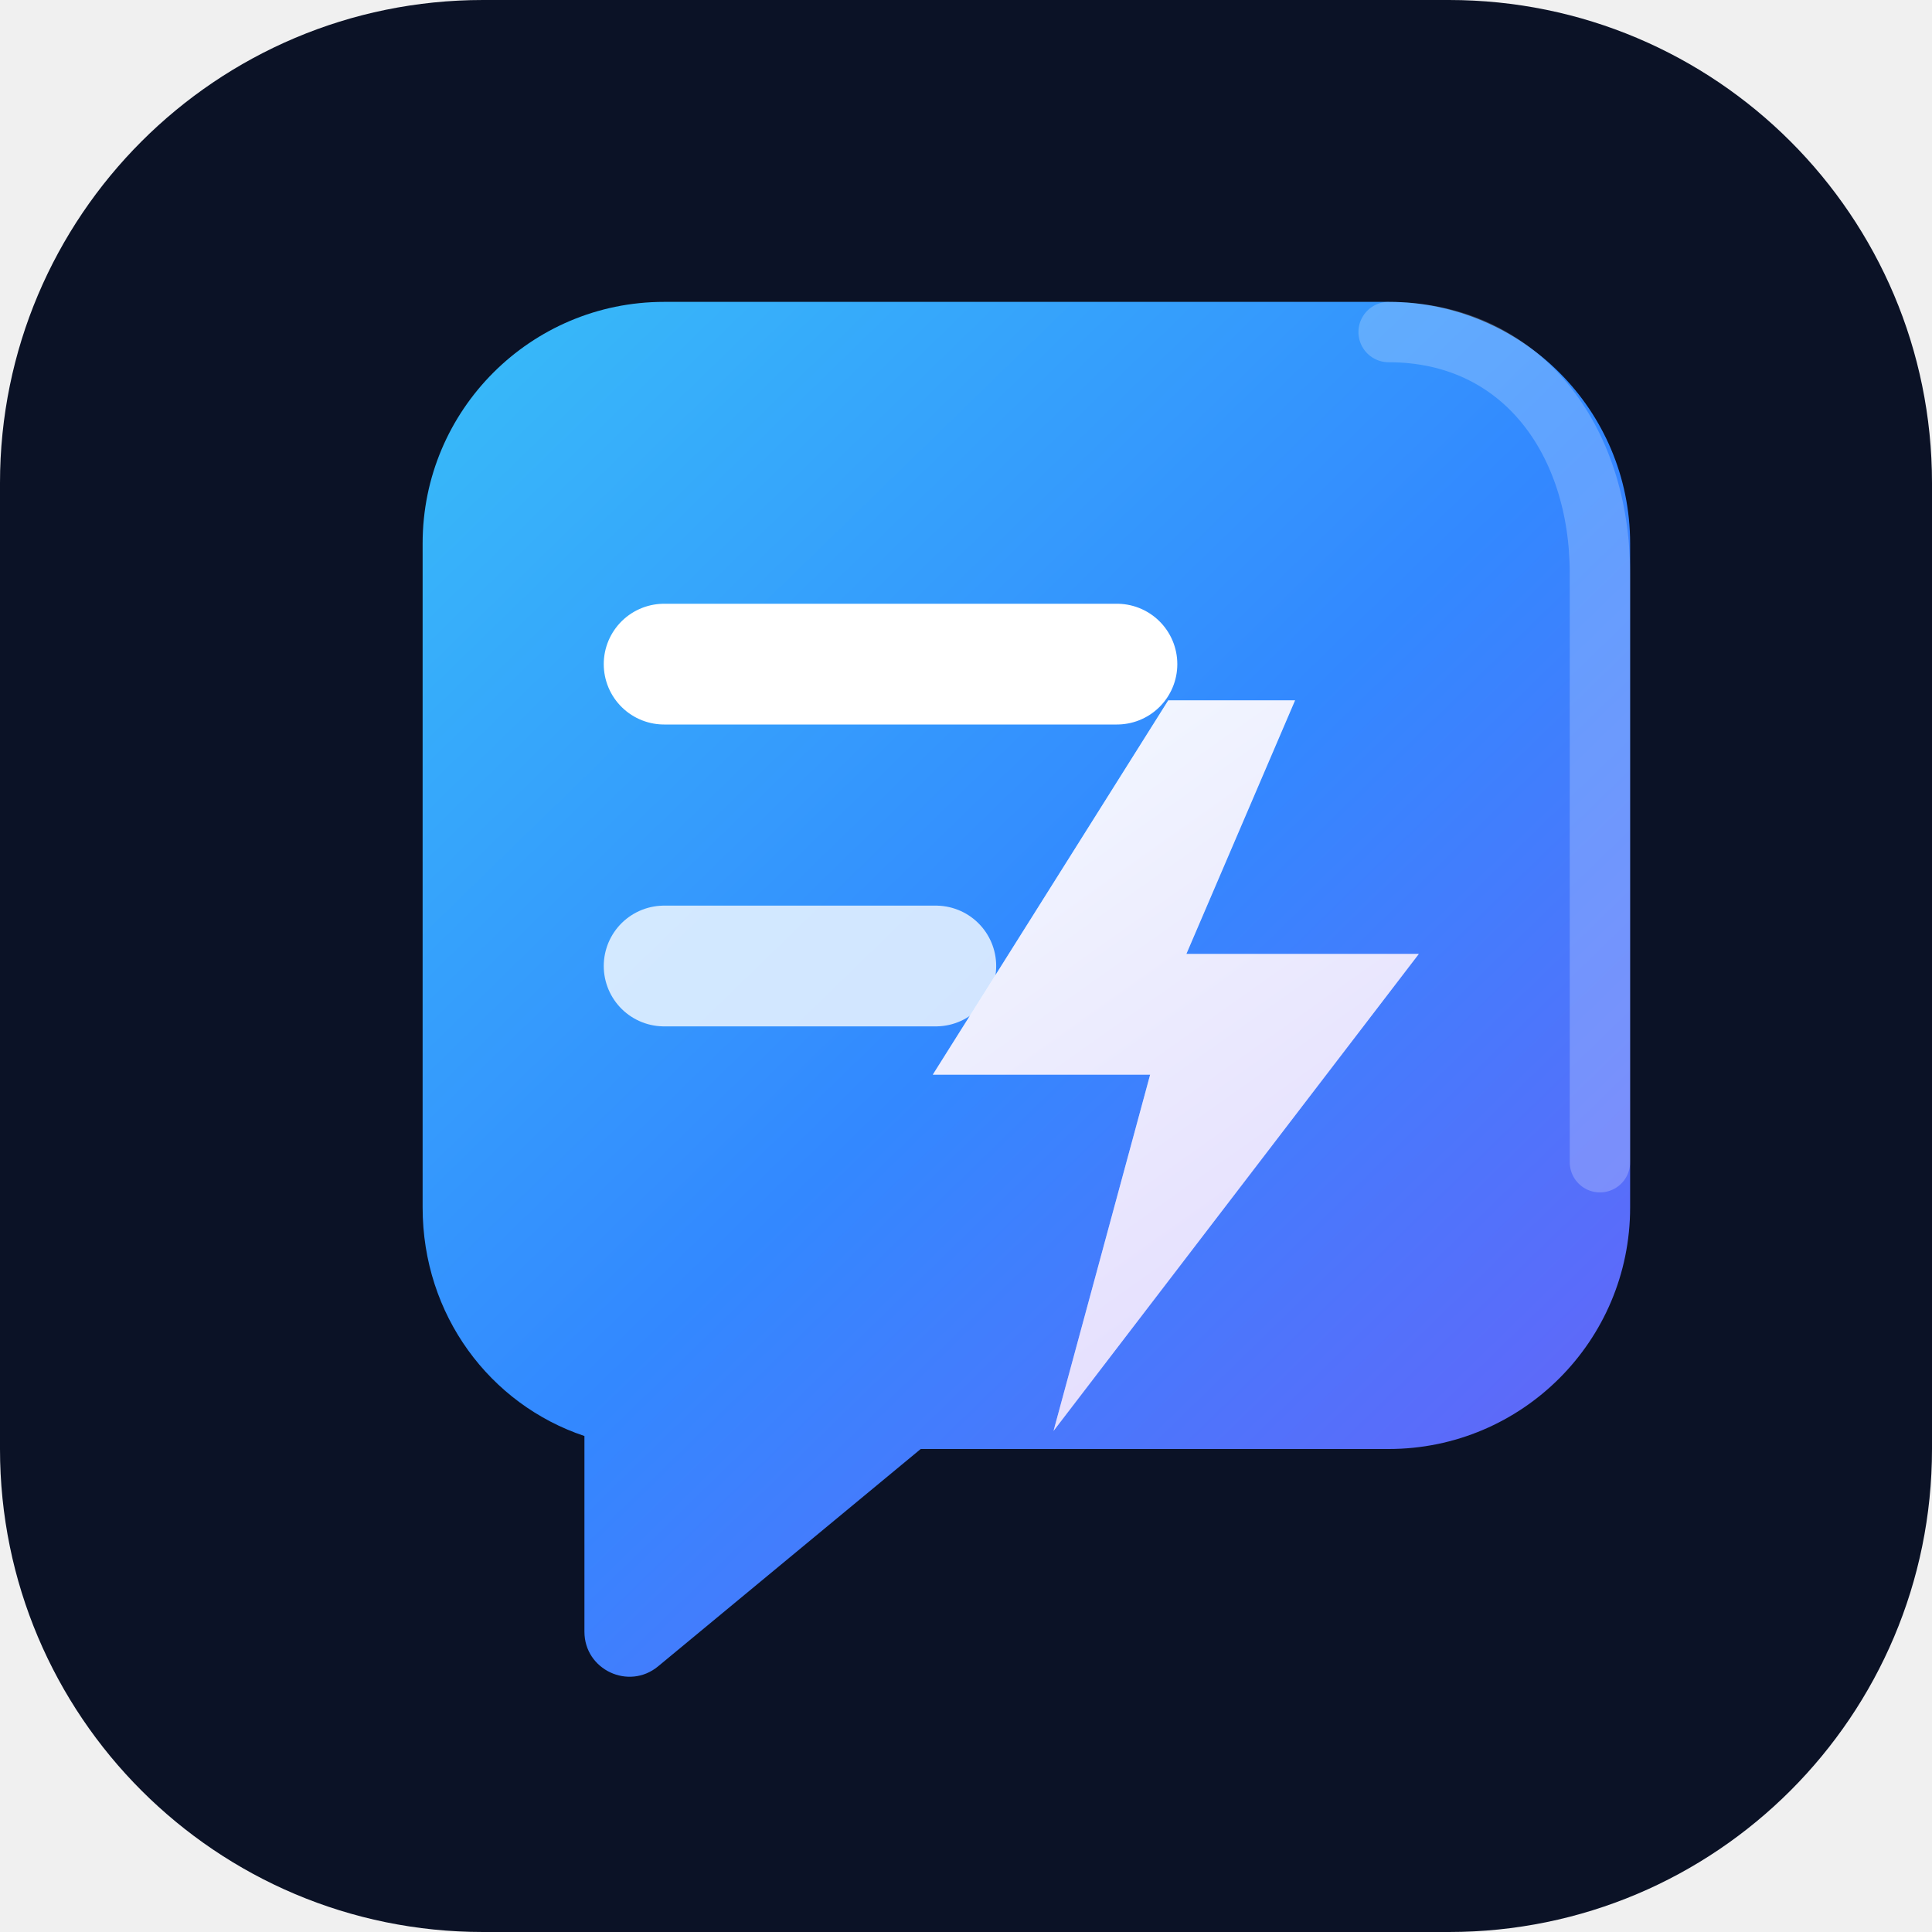
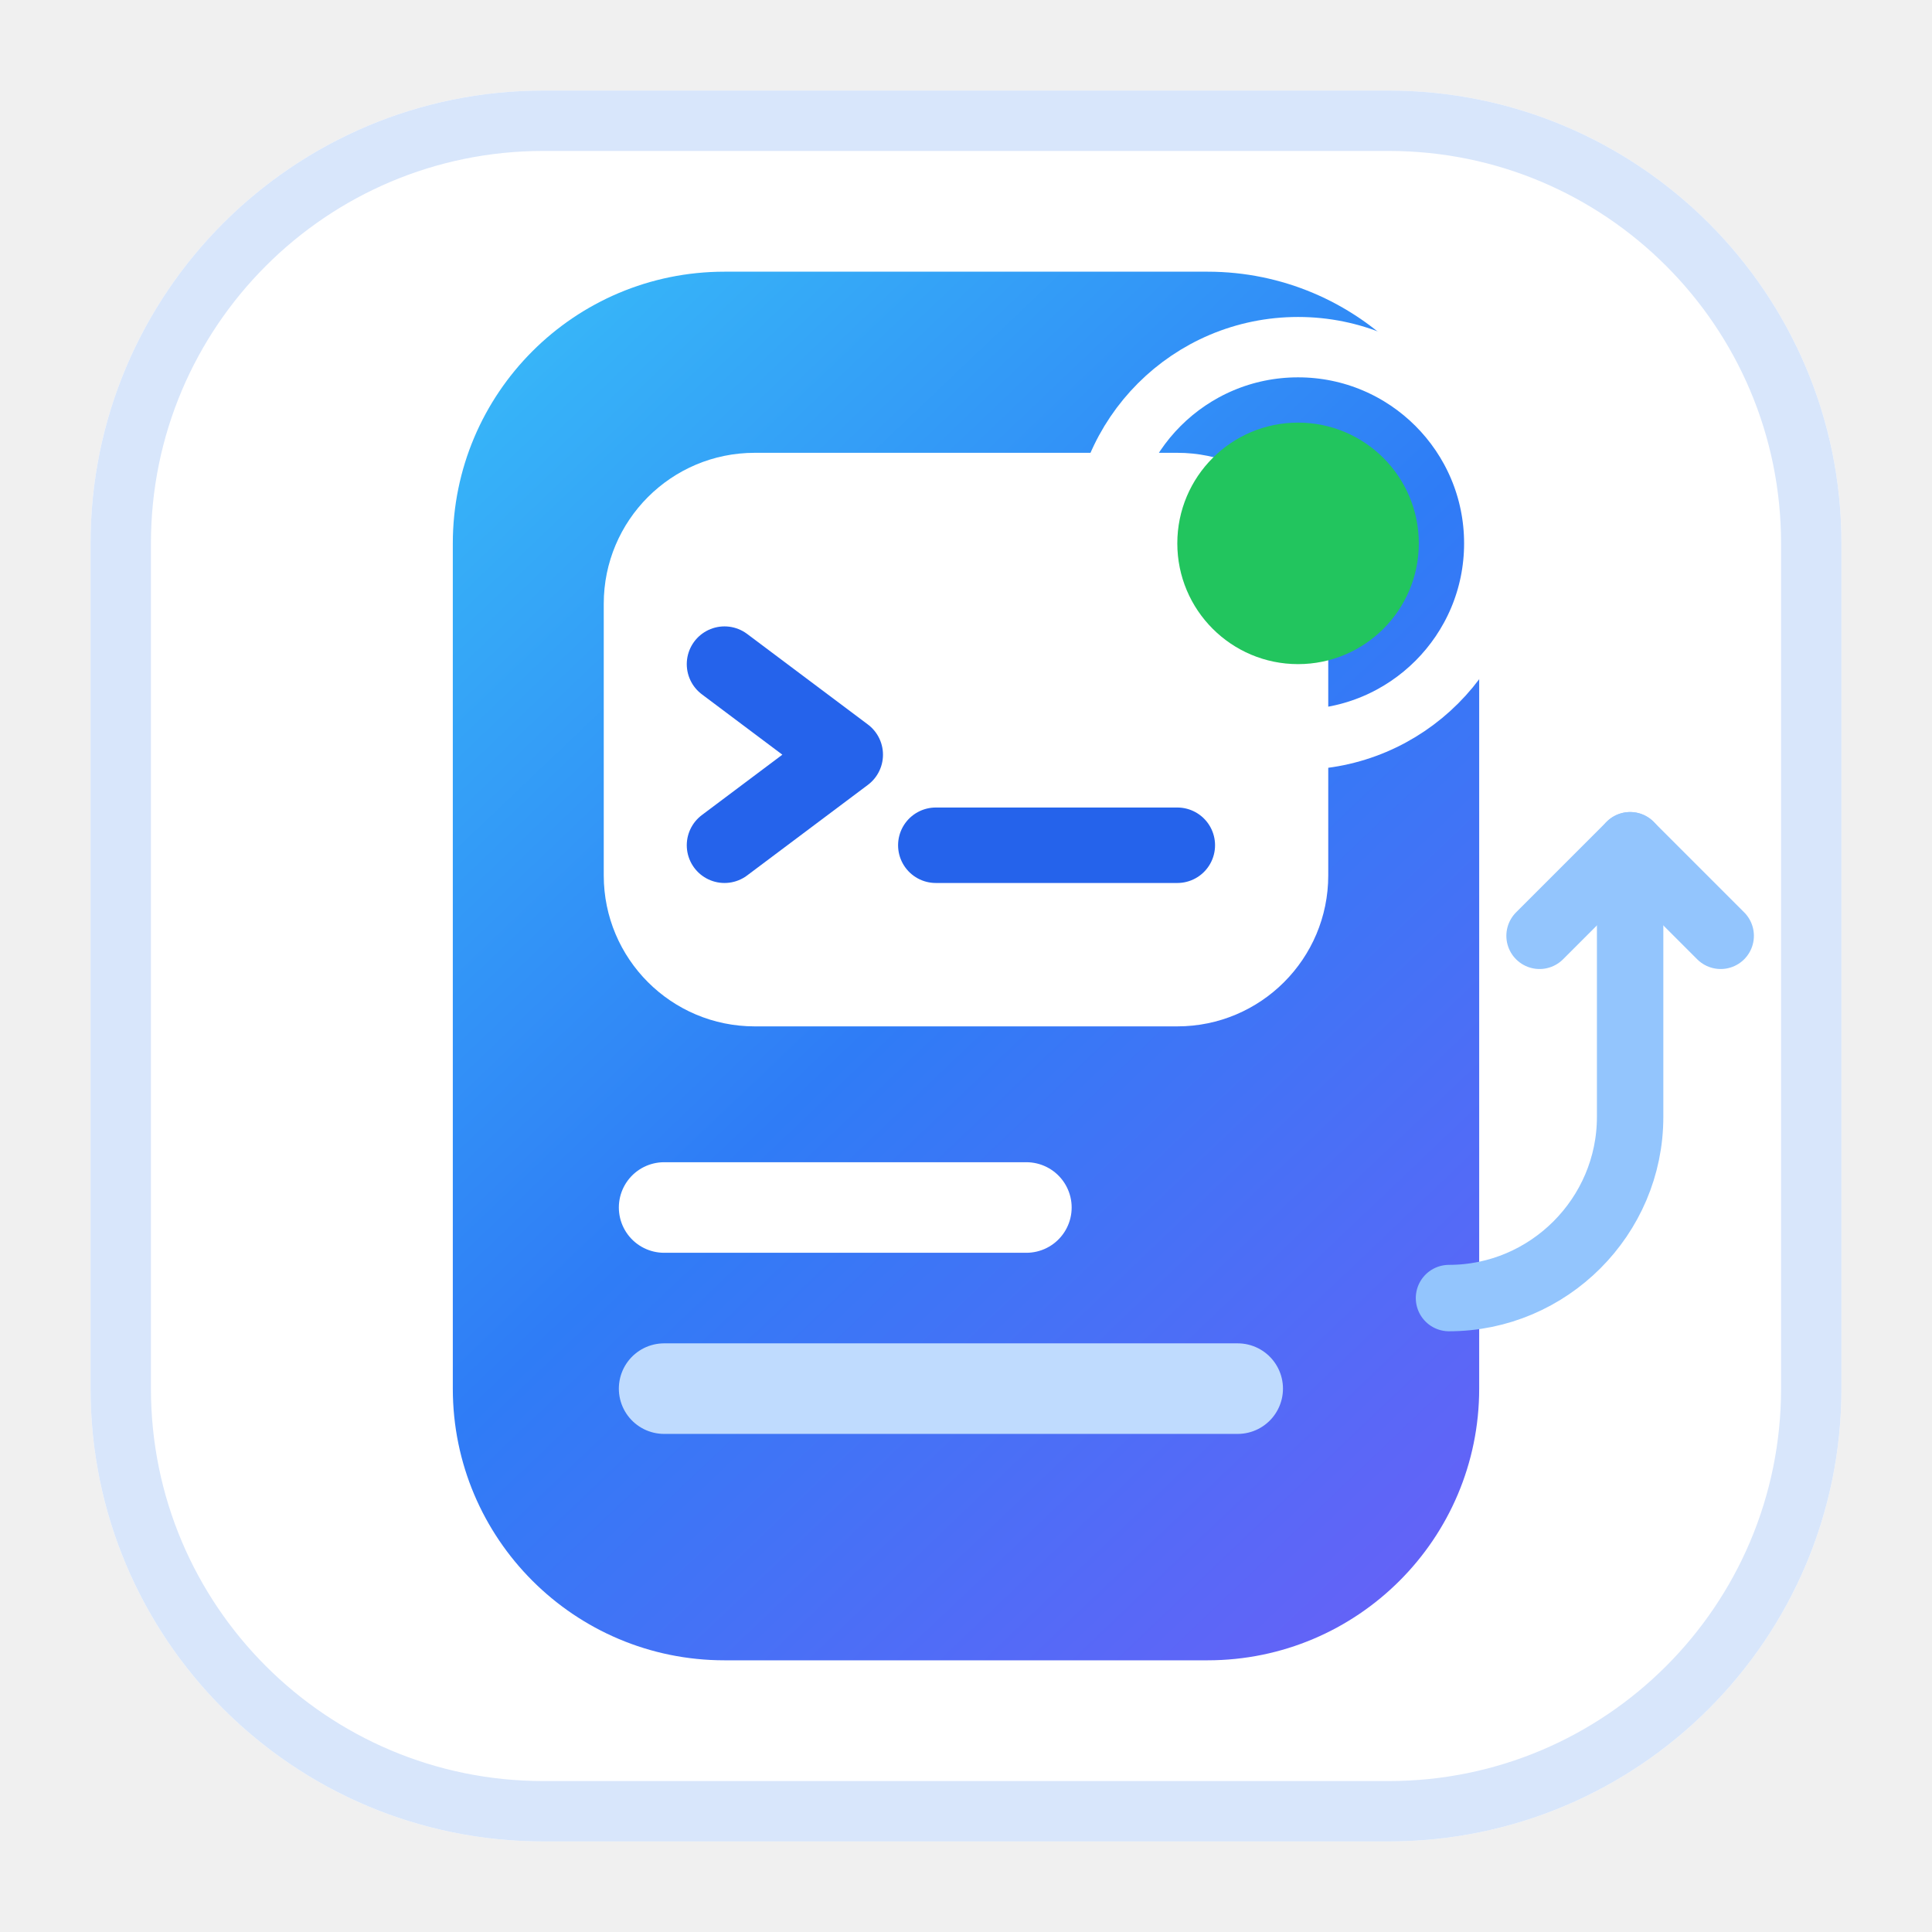
<svg xmlns="http://www.w3.org/2000/svg" viewBox="0 0 64 64" fill="none">
-   <rect width="64" height="64" rx="16" fill="#0B1226" />
-   <path d="M14 18C14 13.582 17.582 10 22 10H46C50.418 10 54 13.582 54 18V40C54 44.418 50.418 48 46 48H30.5L21.8 55.2C20.83 56.003 19.36 55.313 19.36 54.053V47.57C16.229 46.522 14 43.563 14 40V18Z" fill="url(#paint0_linear)" />
-   <path d="M22 22H37" stroke="white" stroke-width="4" stroke-linecap="round" />
-   <path d="M22 32H31" stroke="white" stroke-opacity=".78" stroke-width="4" stroke-linecap="round" />
-   <path d="M38.7 23.2L30.9 35.6H38.1L34.9 47.4L47 31.6H39.3L42.9 23.2H38.7Z" fill="#FFFFFF" />
-   <path d="M38.7 23.2L30.9 35.6H38.1L34.9 47.4L47 31.6H39.3L42.9 23.2H38.7Z" fill="url(#paint1_linear)" fill-opacity=".35" />
-   <path d="M46 11C50.418 11 53 14.582 53 19V38.5" stroke="white" stroke-opacity=".22" stroke-width="2" stroke-linecap="round" />
+   <rect x="3" y="3" width="58" height="58" rx="15" fill="#FFFFFF" />
+   <rect x="4" y="4" width="56" height="56" rx="14" stroke="#D8E6FB" stroke-width="2" />
+   <rect x="15" y="9" width="34" height="46" rx="9" fill="url(#phoneGradient)" />
+   <rect x="20" y="15" width="24" height="19" rx="5" fill="#FFFFFF" />
+   <path d="M24 22L28 25L24 28" stroke="#2563EB" stroke-width="2.5" stroke-linecap="round" stroke-linejoin="round" />
+   <path d="M31 28H39" stroke="#2563EB" stroke-width="2.5" stroke-linecap="round" />
+   <path d="M22 40H34" stroke="#FFFFFF" stroke-width="3" stroke-linecap="round" />
+   <path d="M22 46H41" stroke="#BFDBFE" stroke-width="3" stroke-linecap="round" />
+   <circle cx="43" cy="18" r="4" fill="#22C55E" />
+   <circle cx="43" cy="18" r="6.5" stroke="#FFFFFF" stroke-width="2" />
+   <path d="M48 43C51.3 43 54 40.3 54 37V28" stroke="#93C5FD" stroke-width="2.2" stroke-linecap="round" />
+   <path d="M54 28L57 31M54 28L51 31" stroke="#93C5FD" stroke-width="2.2" stroke-linecap="round" stroke-linejoin="round" />
  <defs>
-     <linearGradient id="paint0_linear" x1="14" y1="10" x2="55.892" y2="53.078" gradientUnits="userSpaceOnUse">
+     <linearGradient id="phoneGradient" x1="15" y1="9" x2="55" y2="51" gradientUnits="userSpaceOnUse">
      <stop stop-color="#38BDF8" />
-       <stop offset=".5" stop-color="#3388FF" />
+       <stop offset=".48" stop-color="#2F7CF6" />
      <stop offset="1" stop-color="#6D5EF7" />
-     </linearGradient>
-     <linearGradient id="paint1_linear" x1="31" y1="23" x2="48" y2="47" gradientUnits="userSpaceOnUse">
-       <stop stop-color="#E0F2FE" />
-       <stop offset="1" stop-color="#A78BFA" />
    </linearGradient>
  </defs>
</svg>
